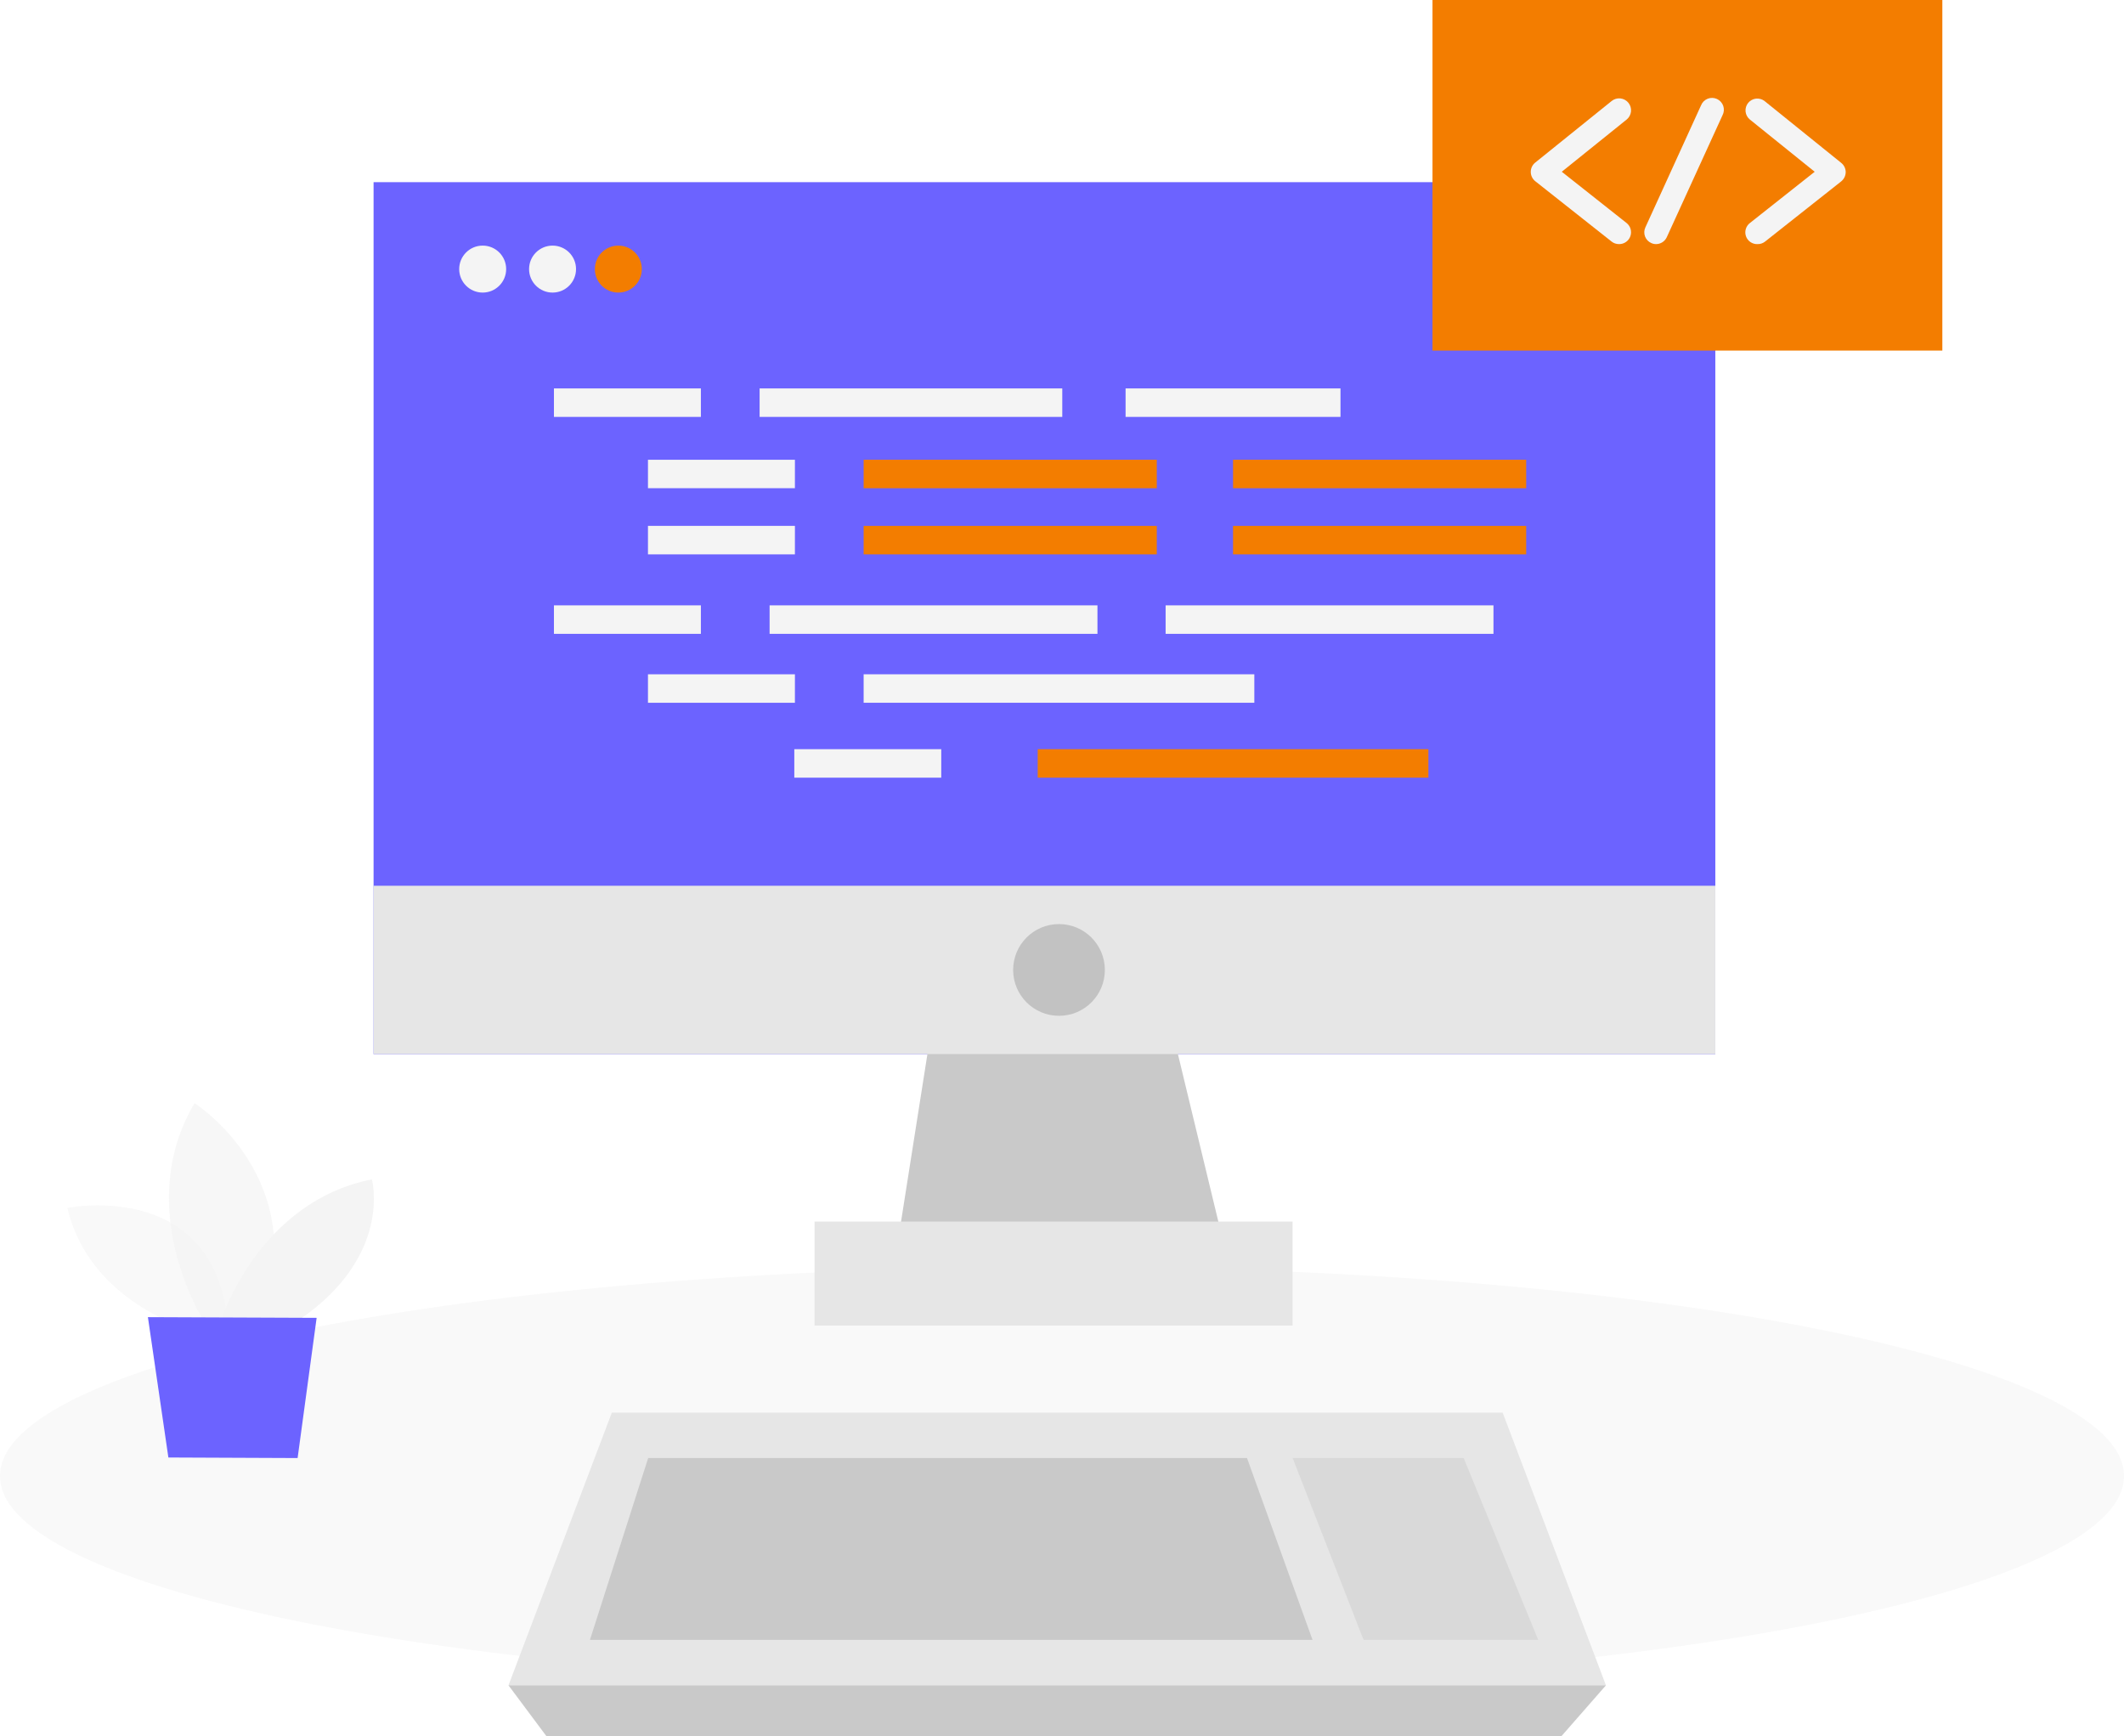
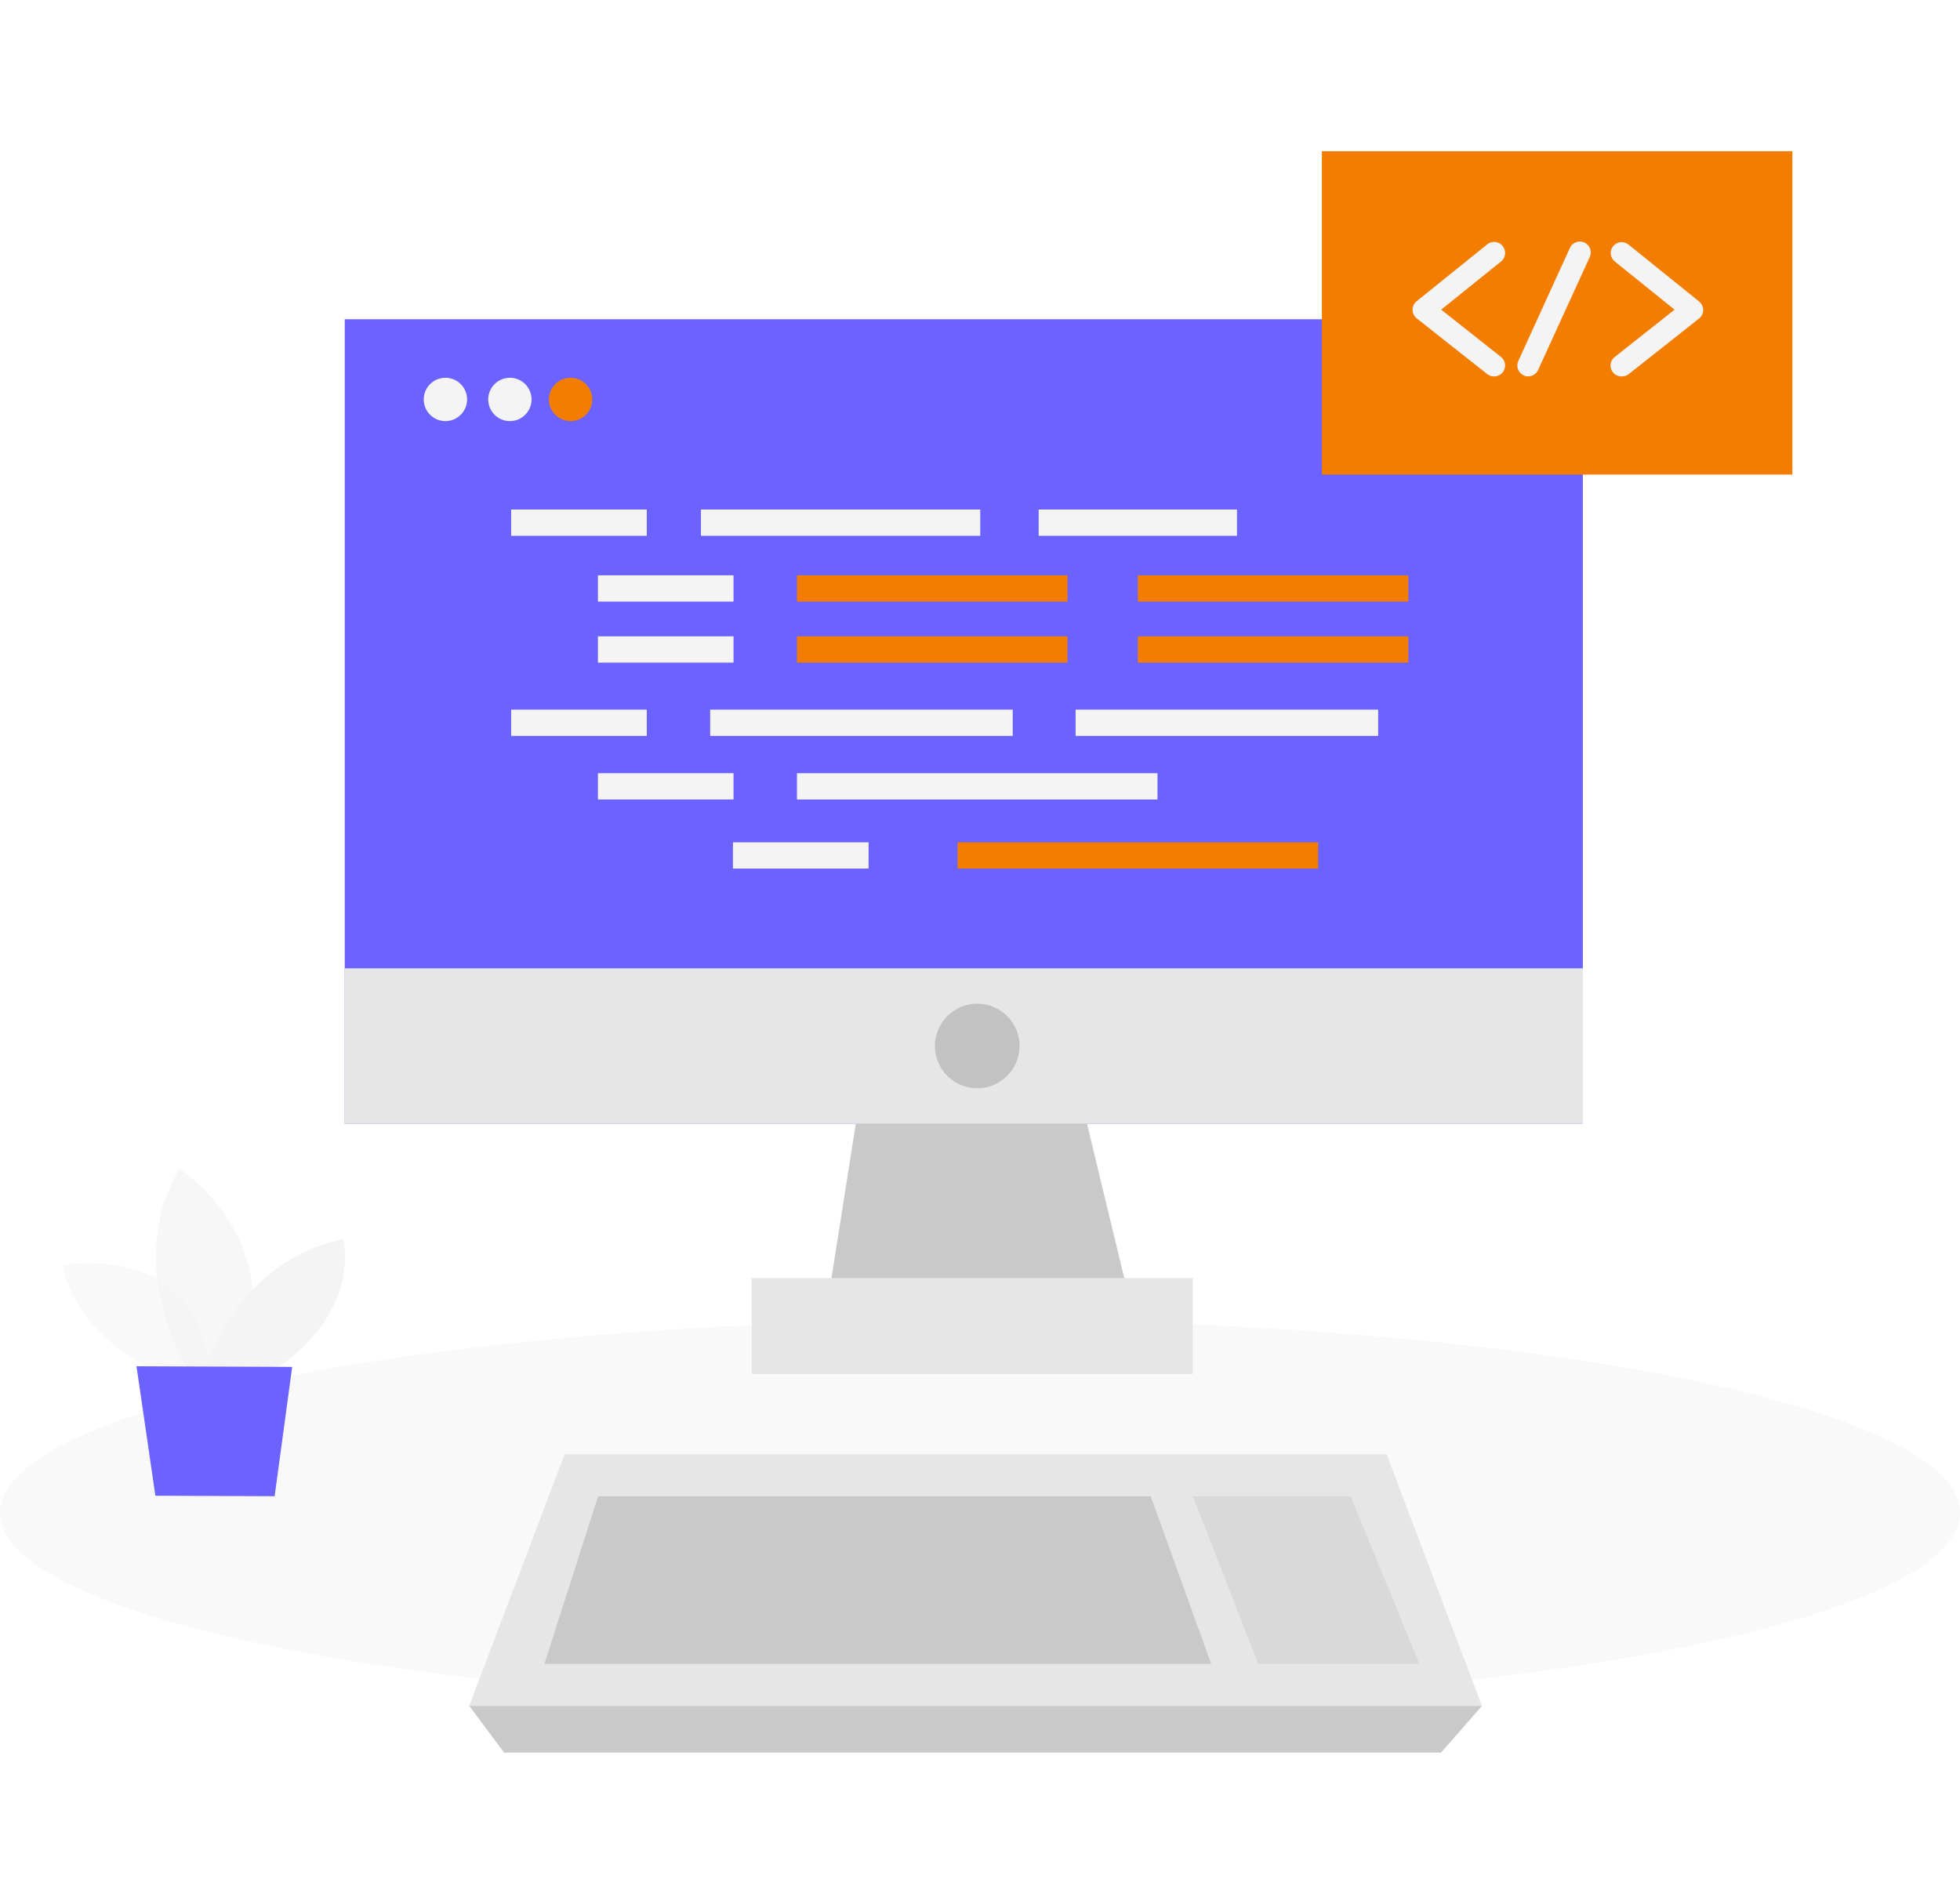
- <svg xmlns="http://www.w3.org/2000/svg" width="154.399" height="126.173" viewBox="0 0 154.399 126.173" fill="none" version="1.1" id="svg76" xmlnsSvg="http://www.w3.org/2000/svg">
+ <svg xmlns="http://www.w3.org/2000/svg" width="154.399" height="150" viewBox="0 0 154.399 126.173" fill="none" version="1.1" id="svg76">
  <defs id="defs80" />
  <path d="M 124.691,13.24 H 27.156 v 63.373 h 97.535 z" fill="#6c63ff" id="path2" />
  <path d="m 68.557,69.373 -3.707,23.534 H 89.559 l -5.682,-23.534 z" fill="#c9c9c9" id="path4" />
  <path opacity="0.24" d="m 77.2,122.486 c 42.636,0 77.199,-6.808 77.199,-15.205 0,-8.398 -34.563,-15.205 -77.199,-15.205 -42.636,0 -77.2,6.807 -77.2,15.205 0,8.397 34.563,15.205 77.2,15.205 z" fill="#e6e6e6" id="path6" />
  <path d="M 93.962,88.783 H 59.213 v 7.563 H 93.962 Z" fill="#e6e6e6" id="path8" />
  <path d="m 35.087,21.265 c 0.943,0 1.707,-0.764 1.707,-1.707 0,-0.943 -0.764,-1.707 -1.707,-1.707 -0.943,0 -1.707,0.764 -1.707,1.707 0,0.943 0.764,1.707 1.707,1.707 z" fill="#f4f4f4" id="path10" />
  <path d="m 40.167,21.265 c 0.943,0 1.706,-0.764 1.706,-1.707 0,-0.943 -0.764,-1.707 -1.706,-1.707 -0.943,0 -1.707,0.764 -1.707,1.707 0,0.943 0.764,1.707 1.707,1.707 z" fill="#f4f4f4" id="path12" />
  <path d="m 44.949,21.265 c 0.943,0 1.707,-0.764 1.707,-1.707 0,-0.943 -0.764,-1.707 -1.707,-1.707 -0.943,0 -1.707,0.764 -1.707,1.707 0,0.943 0.764,1.707 1.707,1.707 z" fill="#f37d00" id="path14" />
  <path d="M 124.691,64.378 H 27.156 v 12.235 h 97.535 z" fill="#e6e6e6" id="path16" />
  <path d="m 76.981,73.831 c 1.841,0 3.334,-1.492 3.334,-3.334 0,-1.841 -1.493,-3.334 -3.334,-3.334 -1.841,0 -3.333,1.492 -3.333,3.334 0,1.841 1.492,3.334 3.333,3.334 z" fill="#c2c2c2" id="path18" />
  <path d="M 91.18,49.008 H 62.78 v 2.07 H 91.18 Z" fill="#f4f4f4" id="path20" />
  <path d="m 103.834,54.452 h -28.4 v 2.07 h 28.4 z" fill="#f37d00" id="path22" />
  <path d="M 79.777,43.998 H 55.944 v 2.07 H 79.777 Z" fill="#f4f4f4" id="path24" />
  <path d="M 108.565,43.998 H 84.732 v 2.07 h 23.833 z" fill="#f4f4f4" id="path26" />
  <path d="M 84.09,38.222 H 62.78 v 2.07 H 84.09 Z" fill="#f37d00" id="path28" />
  <path d="m 110.943,38.222 h -21.31 v 2.07 h 21.31 z" fill="#f37d00" id="path30" />
  <path d="M 57.785,49.008 H 47.102 v 2.07 h 10.682 z" fill="#f4f4f4" id="path32" />
  <path d="M 68.423,54.452 H 57.74 v 2.07 h 10.682 z" fill="#f4f4f4" id="path34" />
  <path d="M 50.949,43.998 H 40.267 v 2.07 H 50.949 Z" fill="#f4f4f4" id="path36" />
  <path d="M 50.949,28.231 H 40.267 v 2.07 H 50.949 Z" fill="#f4f4f4" id="path38" />
  <path d="M 57.785,33.415 H 47.102 v 2.07 h 10.682 z" fill="#f4f4f4" id="path40" />
  <path d="M 84.09,33.415 H 62.78 v 2.07 H 84.09 Z" fill="#f37d00" id="path42" />
  <path d="m 110.943,33.415 h -21.31 v 2.07 h 21.31 z" fill="#f37d00" id="path44" />
  <path d="M 57.785,38.222 H 47.102 v 2.07 h 10.682 z" fill="#f4f4f4" id="path46" />
  <path d="M 77.219,28.231 H 55.218 v 2.07 H 77.219 Z" fill="#f4f4f4" id="path48" />
  <path d="M 97.444,28.231 H 81.821 v 2.07 h 15.623 z" fill="#f4f4f4" id="path50" />
  <path d="m 141.194,0 h -37.062 v 25.48 h 37.062 z" fill="#f37d00" id="path52" />
  <path d="m 117.685,17.742 c -0.193,5e-4 -0.381,-0.064 -0.532,-0.184 l -5.558,-4.393 c -0.1,-0.081 -0.18,-0.184 -0.236,-0.3 -0.055,-0.116 -0.084,-0.243 -0.084,-0.372 0,-0.129 0.029,-0.256 0.084,-0.372 0.056,-0.116 0.136,-0.219 0.236,-0.3 l 5.558,-4.478 c 0.178,-0.145 0.406,-0.214 0.635,-0.19 0.228,0.023 0.438,0.137 0.584,0.315 0.145,0.178 0.213,0.407 0.19,0.635 -0.024,0.229 -0.137,0.439 -0.315,0.584 l -4.717,3.796 4.712,3.727 c 0.139,0.111 0.24,0.263 0.289,0.433 0.049,0.171 0.044,0.353 -0.014,0.521 -0.058,0.168 -0.167,0.314 -0.312,0.417 -0.144,0.104 -0.317,0.16 -0.495,0.161 z" fill="#f4f4f4" id="path54" />
  <path d="m 127.746,17.743 c -0.181,0.004 -0.357,-0.049 -0.505,-0.151 -0.149,-0.102 -0.261,-0.249 -0.321,-0.419 -0.06,-0.17 -0.065,-0.354 -0.014,-0.527 0.051,-0.173 0.155,-0.325 0.297,-0.435 l 4.712,-3.727 -4.712,-3.796 c -0.177,-0.143 -0.289,-0.351 -0.313,-0.577 -0.024,-0.226 0.043,-0.453 0.186,-0.63 0.144,-0.177 0.351,-0.289 0.577,-0.313 0.227,-0.024 0.453,0.043 0.63,0.186 l 5.553,4.478 c 0.103,0.081 0.187,0.184 0.245,0.302 0.058,0.118 0.088,0.248 0.088,0.379 -0.002,0.129 -0.033,0.256 -0.089,0.372 -0.057,0.116 -0.139,0.218 -0.239,0.299 l -5.558,4.393 c -0.155,0.115 -0.345,0.173 -0.537,0.164 z" fill="#f4f4f4" id="path56" />
  <path d="m 120.382,17.742 c -0.123,4e-4 -0.243,-0.027 -0.354,-0.08 -0.102,-0.046 -0.195,-0.112 -0.272,-0.195 -0.077,-0.082 -0.137,-0.179 -0.176,-0.284 -0.039,-0.105 -0.057,-0.218 -0.053,-0.33 0.004,-0.113 0.031,-0.223 0.079,-0.325 l 4.045,-8.866 c 0.042,-0.109 0.107,-0.208 0.189,-0.292 0.083,-0.083 0.181,-0.149 0.29,-0.193 0.108,-0.044 0.225,-0.065 0.342,-0.062 0.117,0.003 0.232,0.029 0.339,0.078 0.106,0.049 0.202,0.119 0.28,0.206 0.079,0.087 0.139,0.189 0.176,0.3 0.038,0.111 0.052,0.228 0.043,0.345 -0.009,0.117 -0.042,0.23 -0.097,0.334 l -4.05,8.861 c -0.069,0.15 -0.179,0.277 -0.317,0.366 -0.139,0.089 -0.3,0.137 -0.464,0.137 z" fill="#f4f4f4" id="path58" />
  <path d="M 109.232,102.674 H 78.473 75.234 44.476 l -7.513,19.817 h 38.271 3.239 38.267 z" fill="#e6e6e6" id="path60" />
  <path d="M 90.648,105.972 H 74.394 71.936 47.118 l -4.234,13.215 H 71.936 74.394 95.41 Z" fill="#c9c9c9" id="path62" />
  <path opacity="0.42" d="m 93.962,105.972 5.155,13.215 h 12.702 l -5.418,-13.215 z" fill="#c9c9c9" id="path64" />
  <path d="m 36.963,122.491 2.747,3.682 h 73.807 l 3.224,-3.682 z" fill="#c9c9c9" id="path66" />
  <path opacity="0.58" d="m 13.856,96.648 c 0,0 -7.354,-1.99 -8.956,-8.856 0,0 11.399,-2.304 11.722,9.453 z" fill="#f4f4f4" id="path68" />
  <path opacity="0.73" d="m 14.757,95.917 c 0,0 -5.135,-8.125 -0.612,-15.738 0,0 8.667,5.508 4.816,15.743 z" fill="#f4f4f4" id="path70" />
  <path d="m 16.086,95.927 c 0,0 2.717,-8.583 10.946,-10.21 0,0 1.537,5.573 -5.319,10.23 z" fill="#f4f4f4" id="path72" />
  <path d="m 10.752,95.733 1.488,10.2 9.394,0.04 1.383,-10.19 z" fill="#6c63ff" id="path74" />
</svg>
